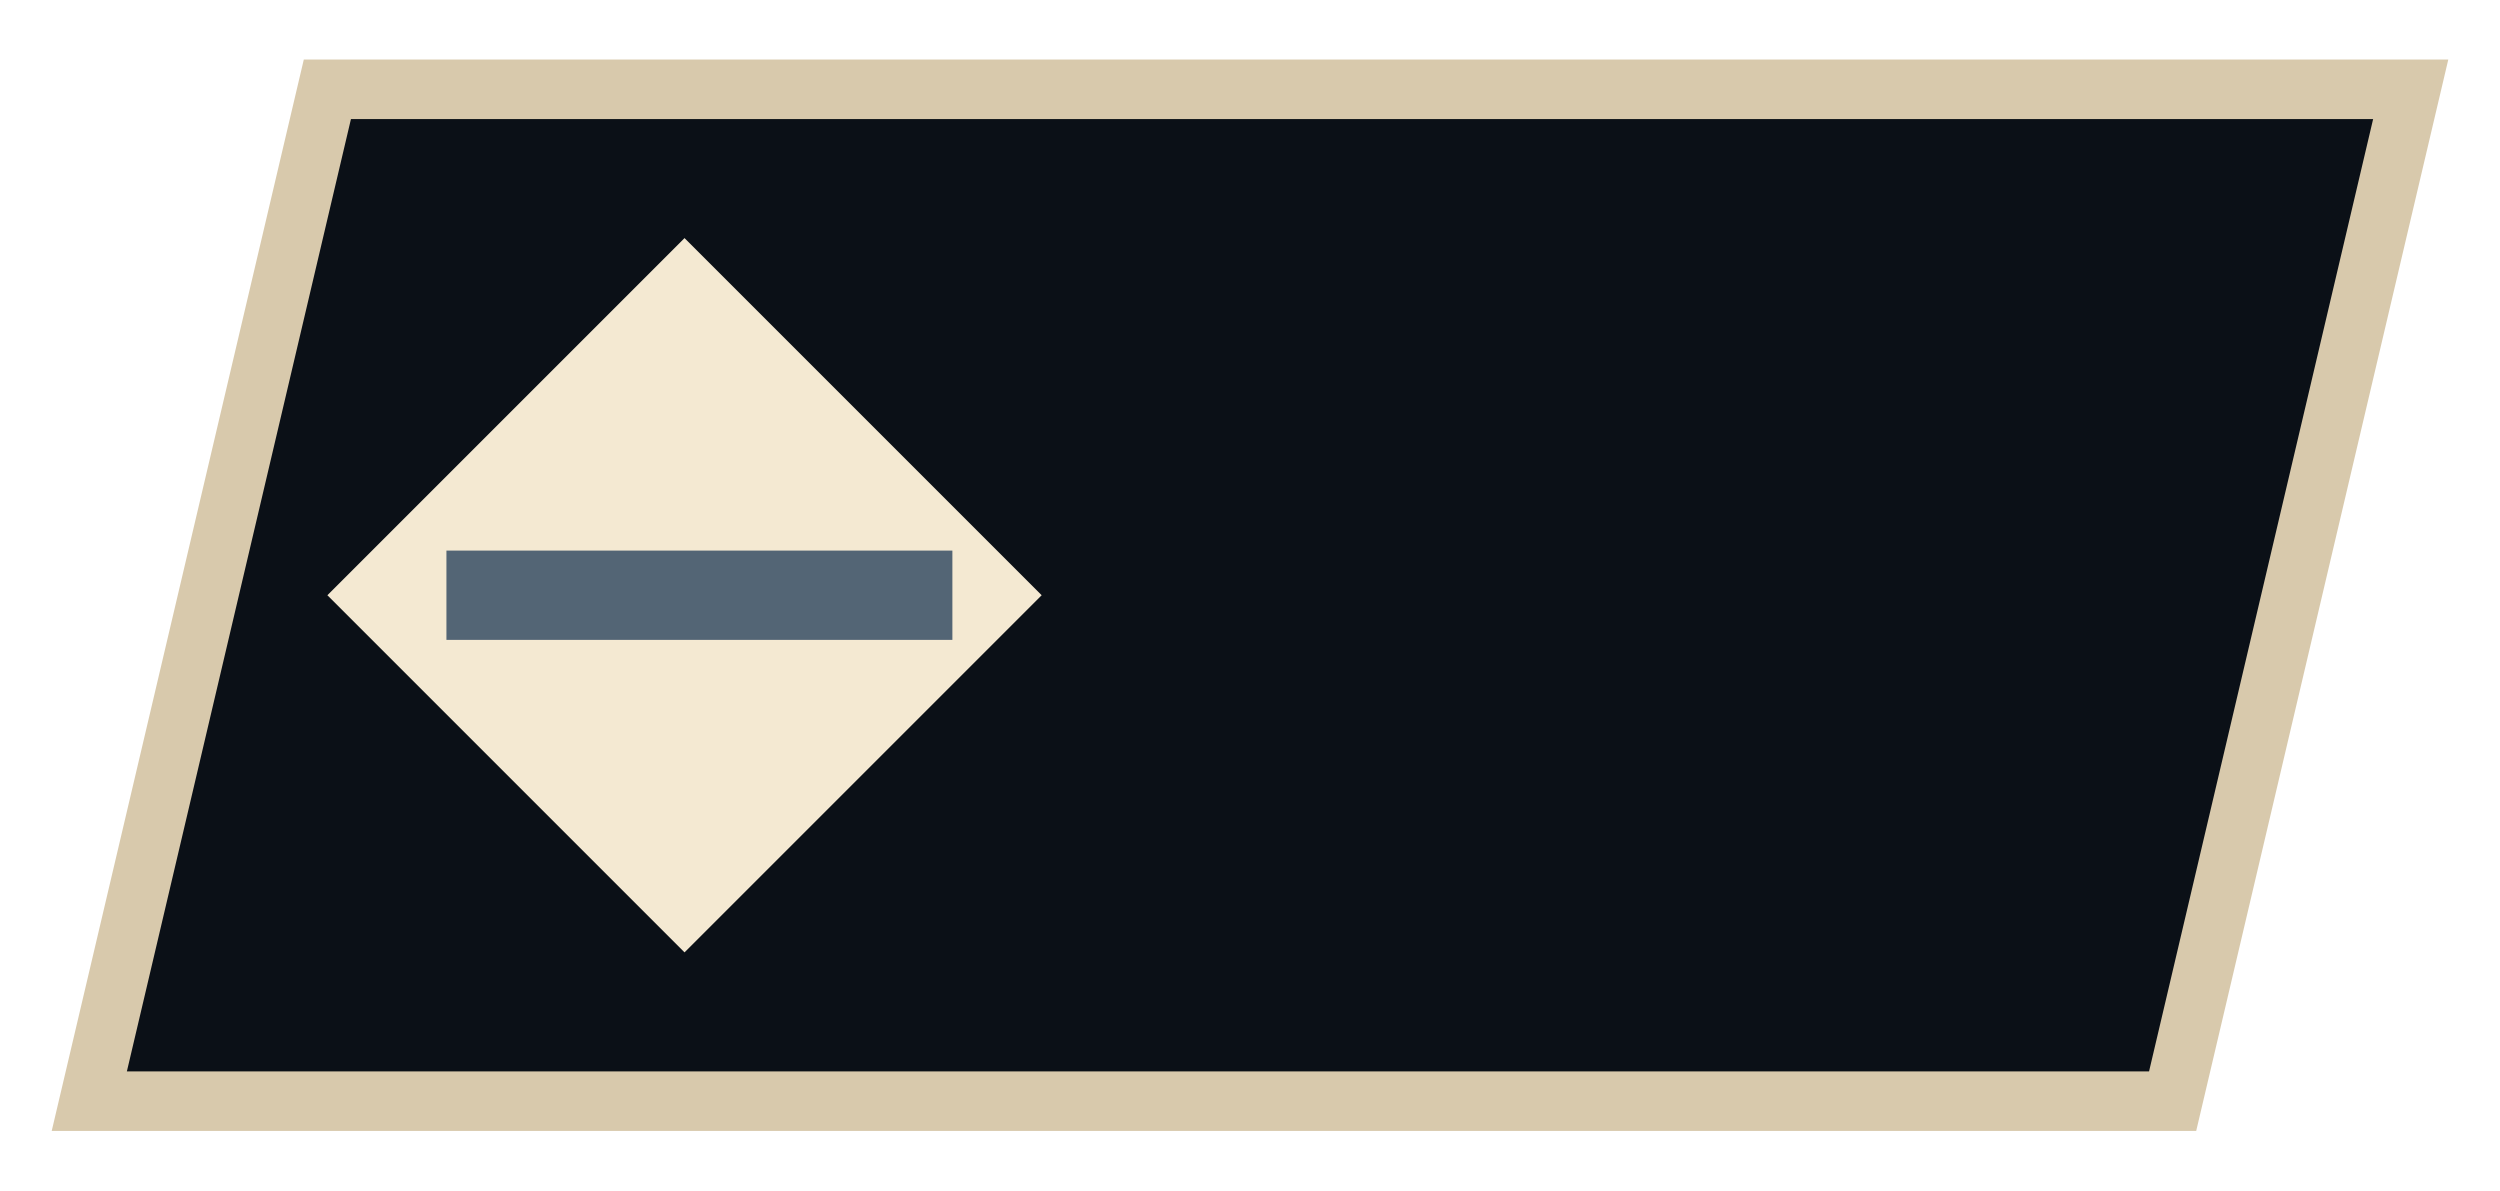
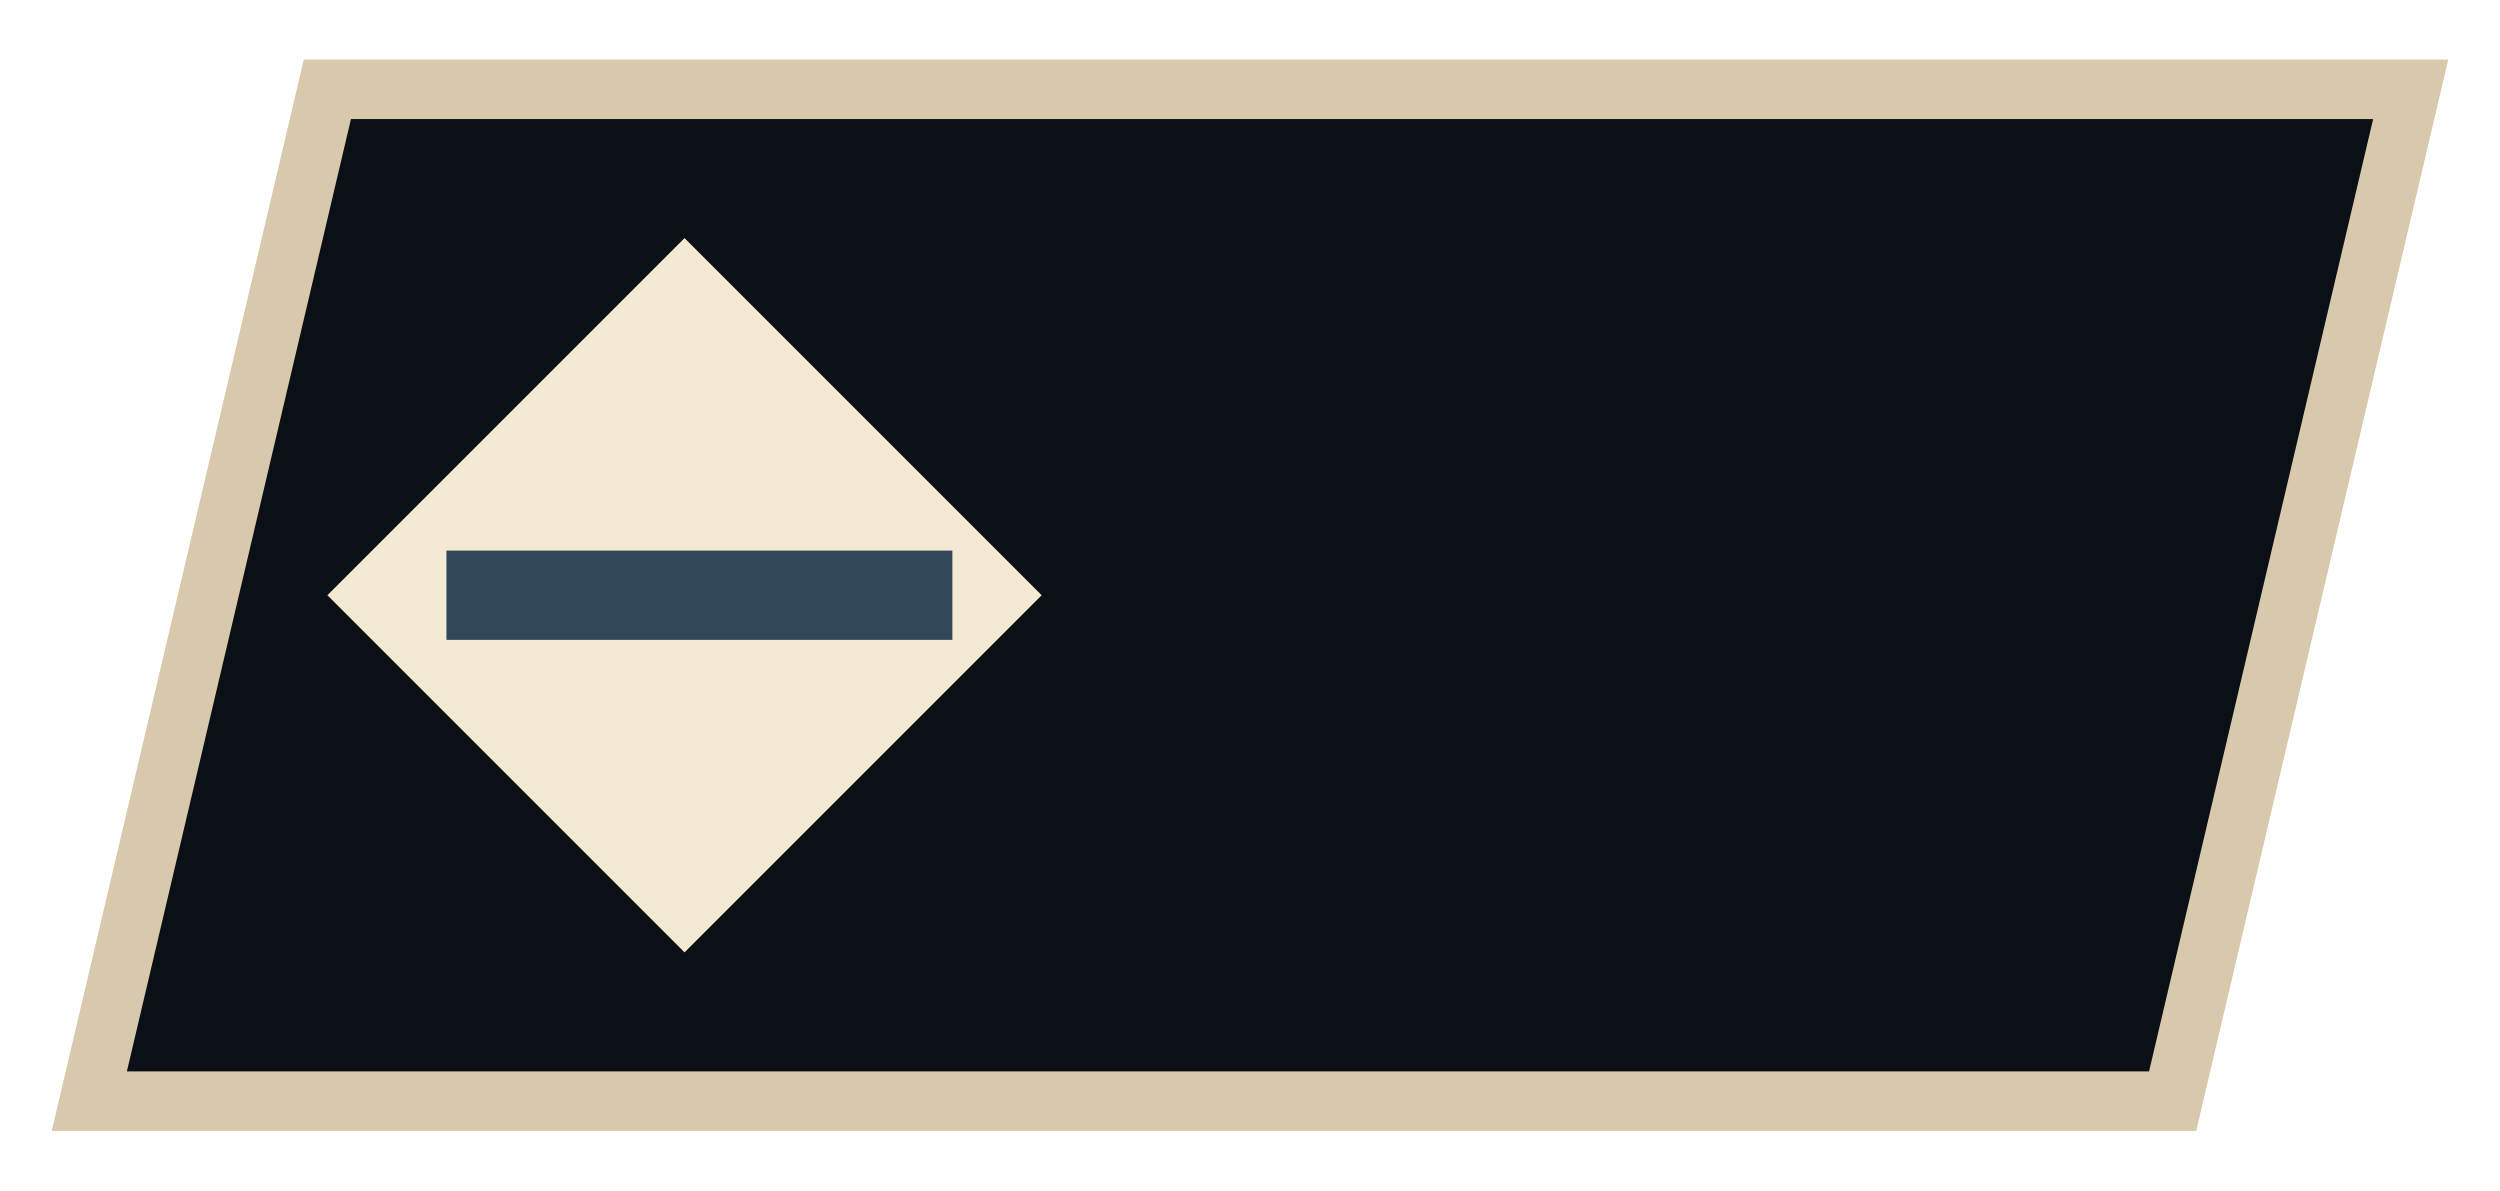
<svg xmlns="http://www.w3.org/2000/svg" width="84" height="40" viewBox="0 0 84 40">
  <path d="M11 3L81 3 73 37 3 37Z" fill="#0B1017" stroke="#D8C9AC" stroke-width="2" />
  <path d="M23 8l12 12-12 12-12-12Z" fill="#F4E9D2" />
-   <path d="M15 20h17" stroke="#536575" stroke-width="3" />
+   <path d="M15 20h17" stroke="#33475A" stroke-width="3" />
</svg>
